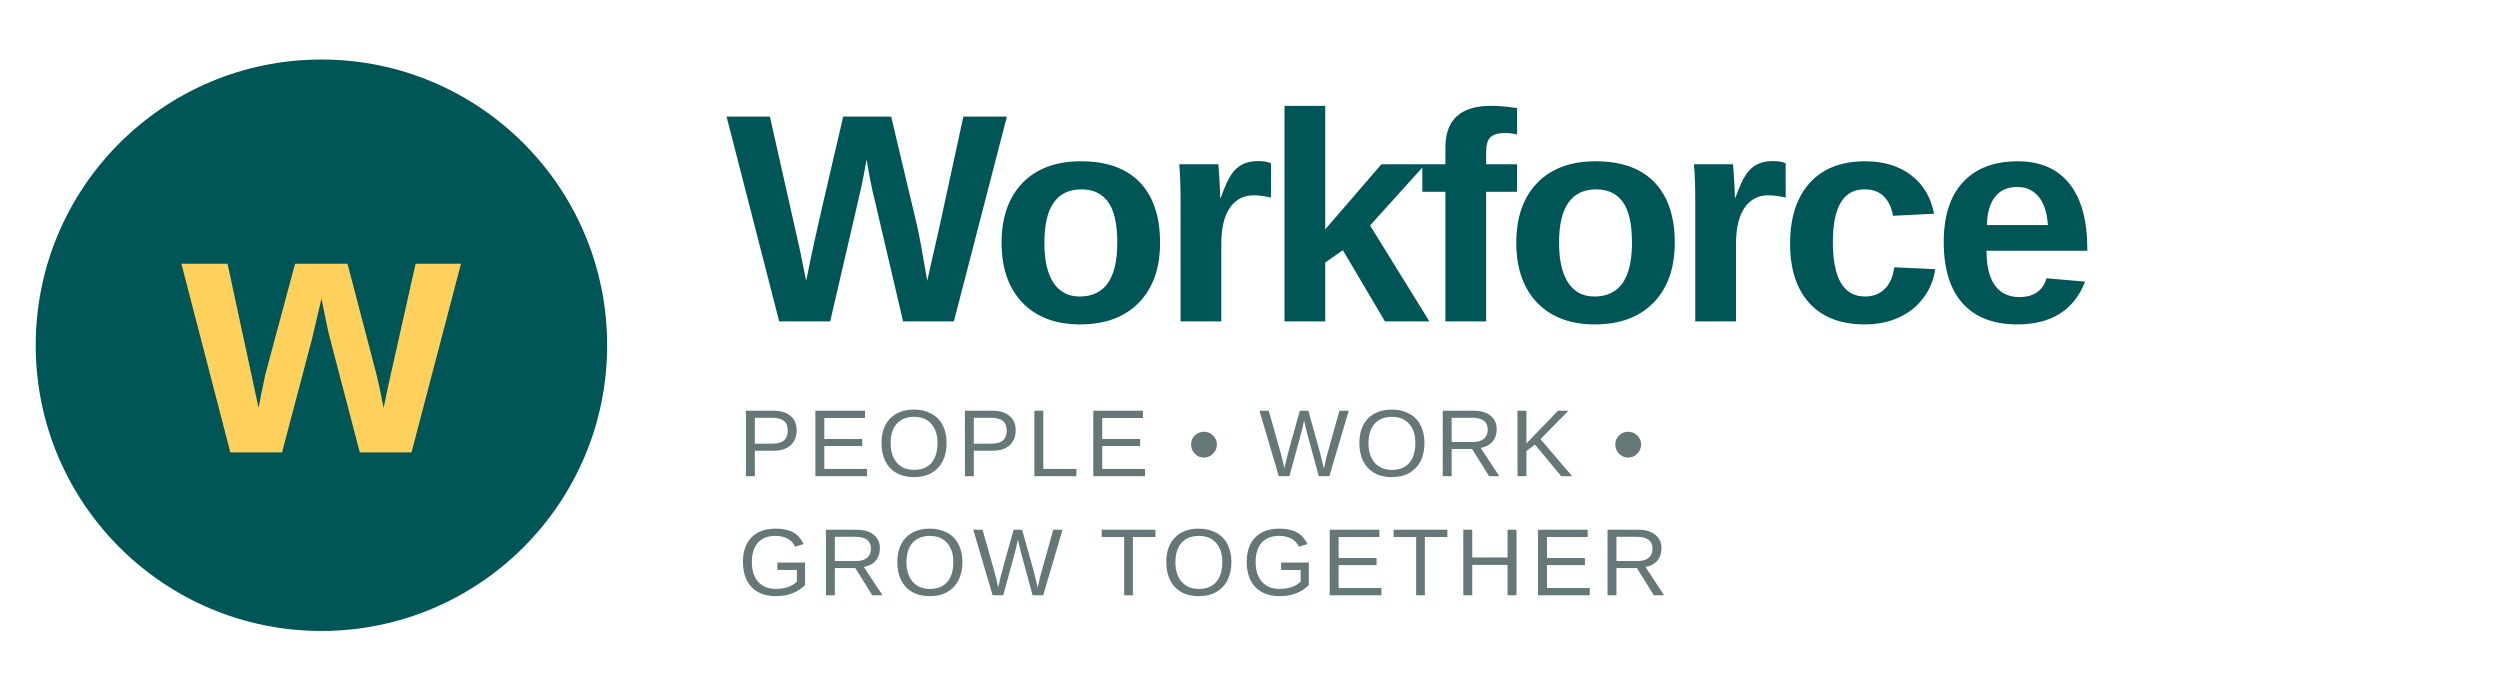
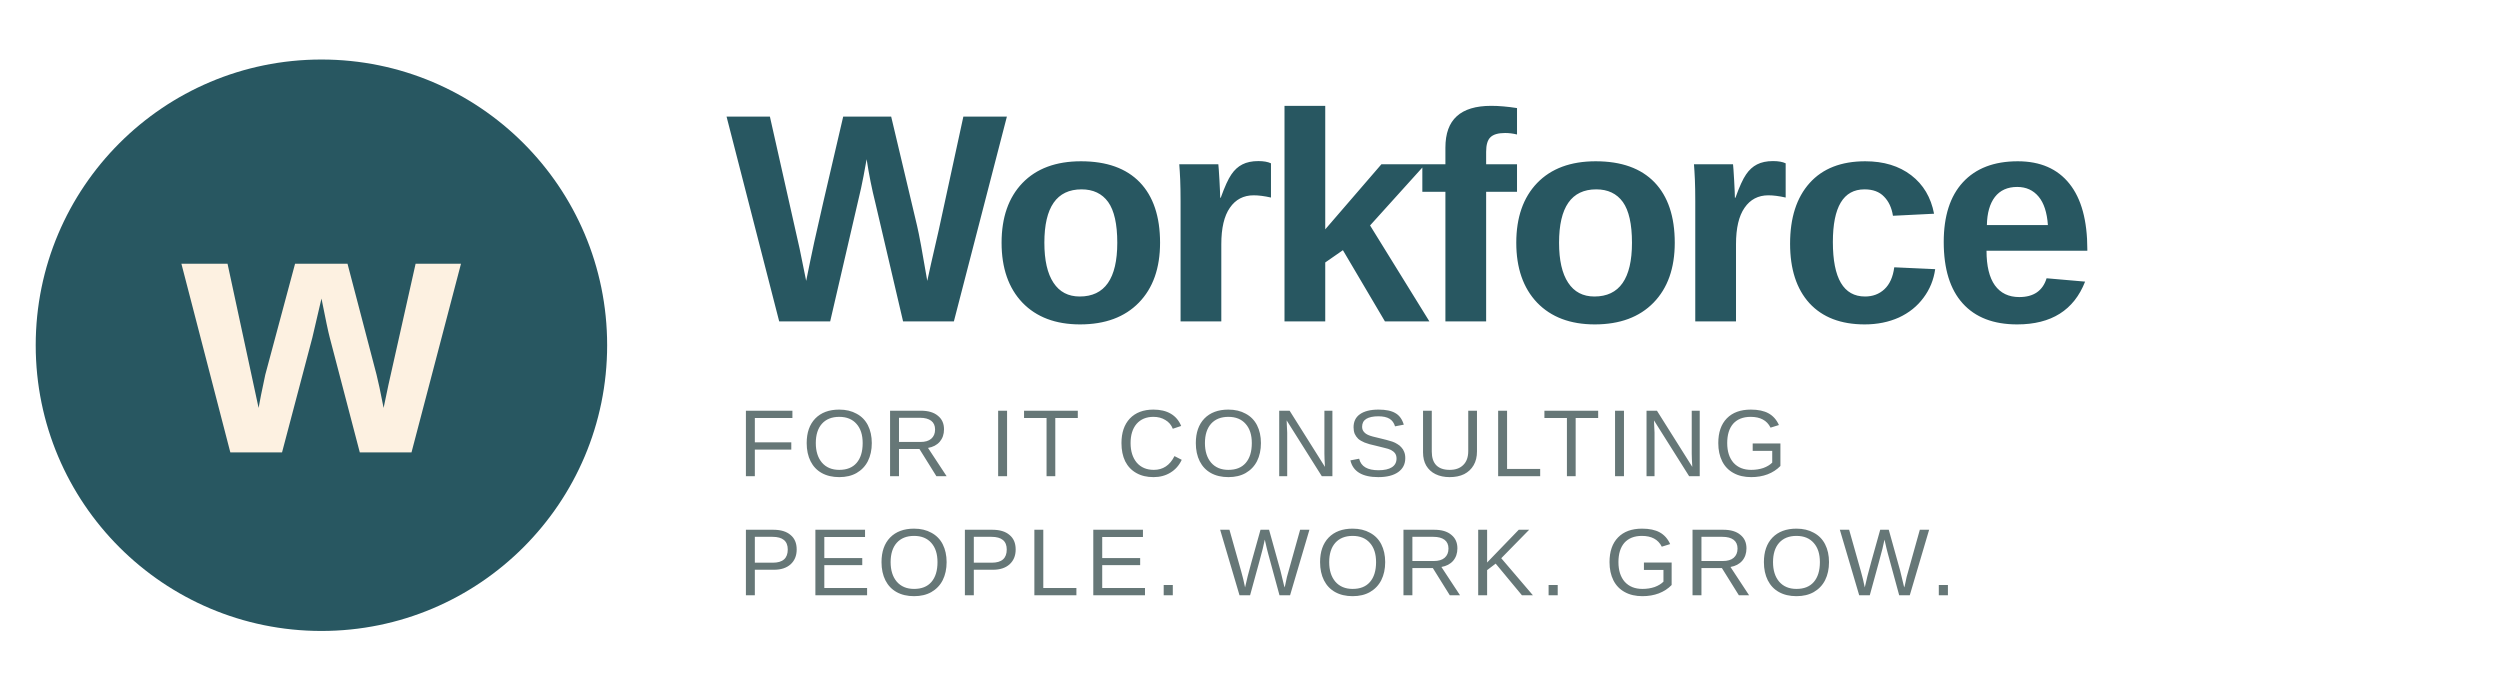
<svg xmlns="http://www.w3.org/2000/svg" width="210" height="58" viewBox="0 0 210 58" role="img" aria-label="Workforce">
-   <circle cx="27" cy="29" r="24" fill="#005557" />
-   <text x="27" y="38" text-anchor="middle" fill="#ffd15c" font-family="Arial,sans-serif" font-size="30" font-weight="700">w</text>
-   <text x="61" y="27" fill="#005557" font-family="Arial,sans-serif" font-size="25" font-weight="700" letter-spacing="-1">Workforce</text>
-   <text x="62" y="40" fill="#667777" font-family="Arial,sans-serif" font-size="8" letter-spacing=".5">PEOPLE • WORK •</text>
-   <text x="62" y="50" fill="#667777" font-family="Arial,sans-serif" font-size="8" letter-spacing=".5">GROW TOGETHER</text>
+   <circle cx="27" cy="29" r="24" fill="#285761" />
+   <text x="27" y="38" text-anchor="middle" fill="#fdf1e1" font-family="Arial,sans-serif" font-size="30" font-weight="700">w</text>
+   <text x="61" y="27" fill="#285761" font-family="Arial,sans-serif" font-size="25" font-weight="700" letter-spacing="-1">Workforce</text>
+   <text x="62" y="40" fill="#667777" font-family="Arial,sans-serif" font-size="8" letter-spacing=".5">FOR IT CONSULTING</text>
+   <text x="62" y="50" fill="#667777" font-family="Arial,sans-serif" font-size="8" letter-spacing=".5">PEOPLE. WORK. GROW.</text>
</svg>
